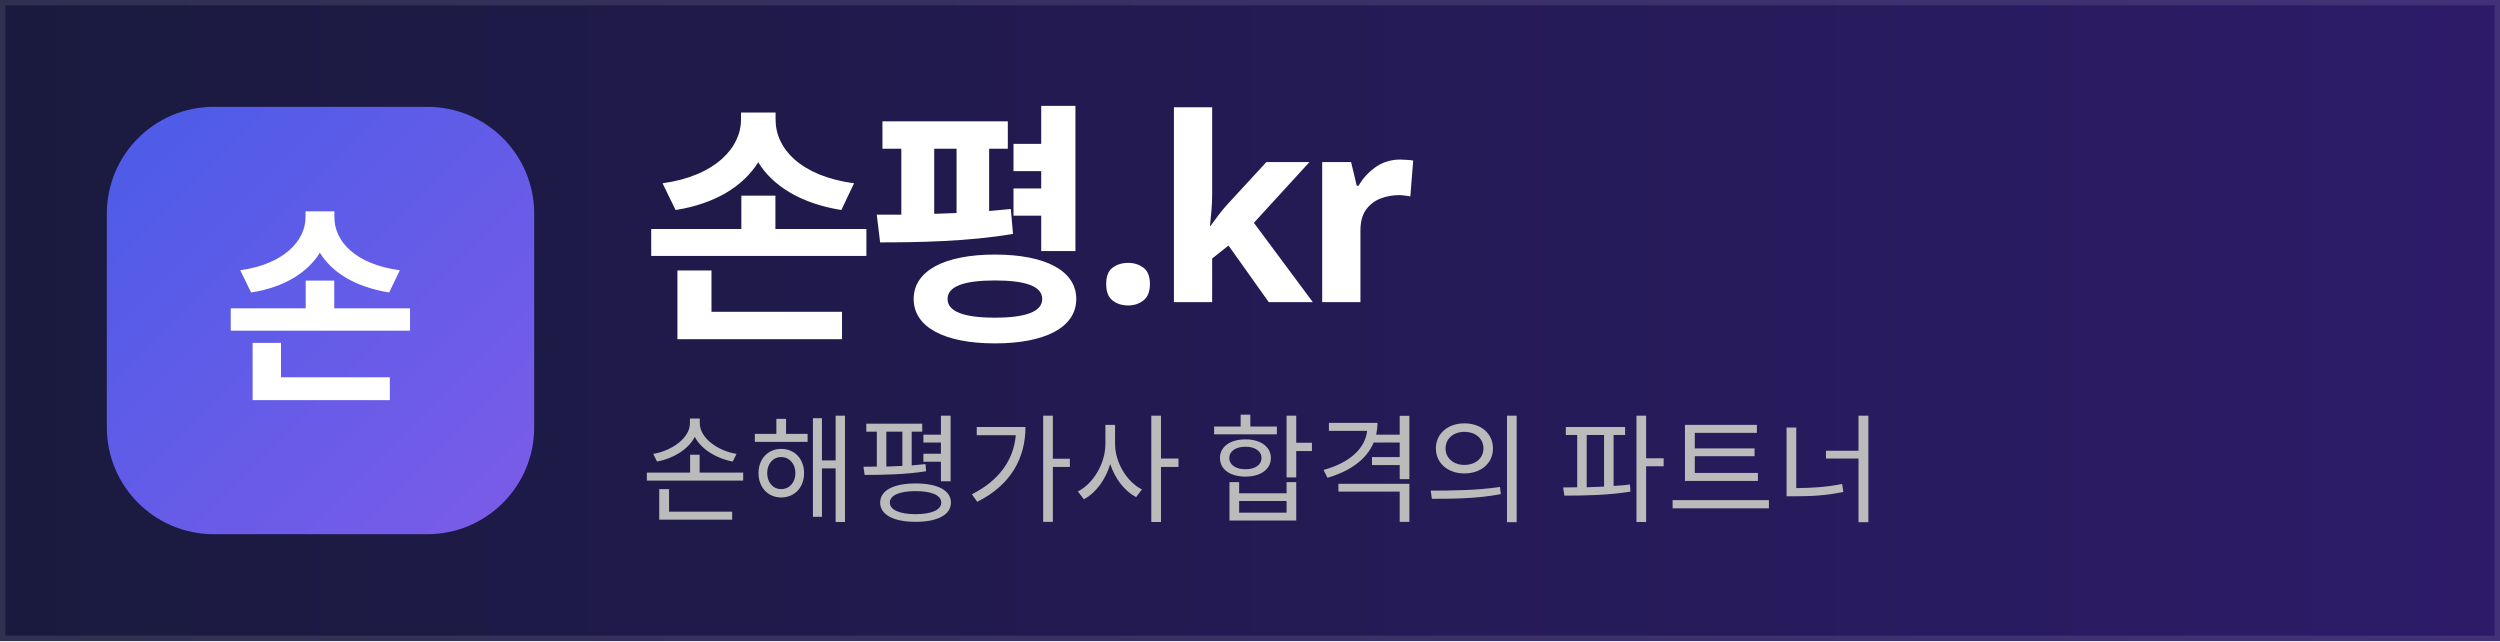
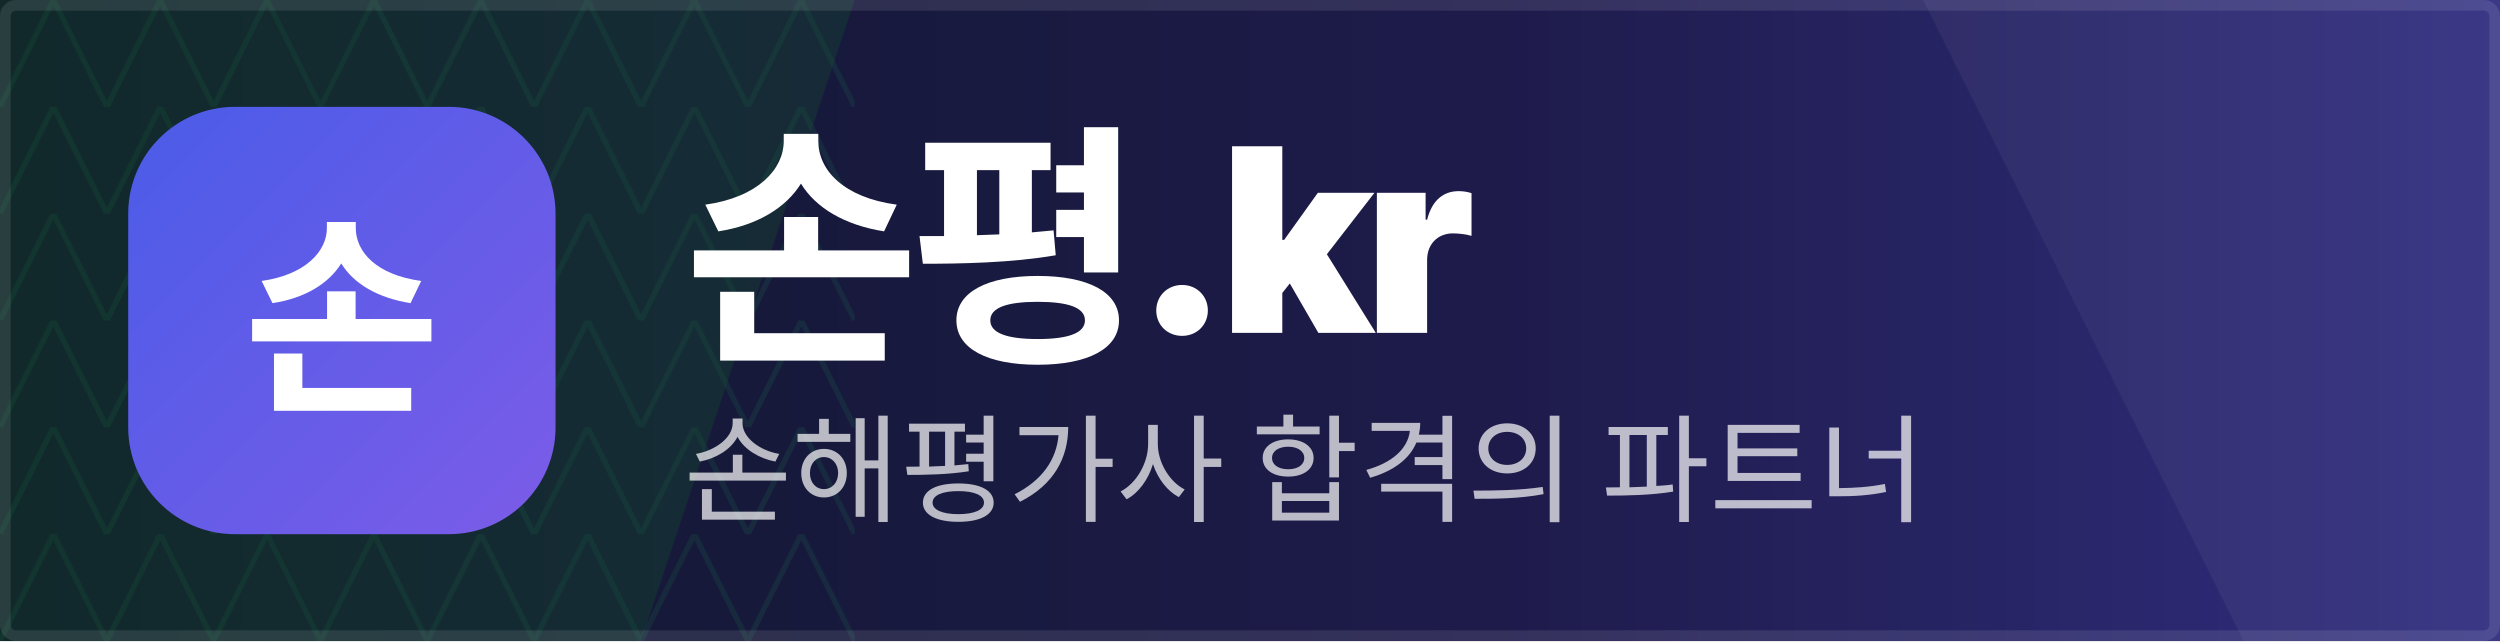
<svg xmlns="http://www.w3.org/2000/svg" width="234" height="60" viewBox="0 0 234 60">
  <defs>
-     <linearGradient id="bg" x1="0%" y1="0%" x2="100%" y2="0%">
-       <stop offset="0%" style="stop-color:#1a1a3e" />
-       <stop offset="100%" style="stop-color:#2d1b69" />
+     <linearGradient id="bgGrad" x1="0%" y1="0%" x2="100%" y2="0%">
+       <stop offset="0%" style="stop-color:#0f172a" />
+       <stop offset="60%" style="stop-color:#1e1b4b" />
+       <stop offset="100%" style="stop-color:#312e81" />
    </linearGradient>
-     <linearGradient id="iconGrad" x1="0%" y1="0%" x2="100%" y2="100%">
+     <linearGradient id="logoGrad" x1="0%" y1="0%" x2="100%" y2="100%">
      <stop offset="0%" style="stop-color:#4a5ce8" />
      <stop offset="100%" style="stop-color:#7c5ce8" />
    </linearGradient>
+     <pattern id="fieldPattern" x="0" y="0" width="10" height="10" patternUnits="userSpaceOnUse">
+       <path d="M 0 10 L 5 0 L 10 10" fill="none" stroke="#22c55e" stroke-width="0.5" opacity="0.1" />
+     </pattern>
  </defs>
-   <rect width="234" height="60" fill="url(#bg)" />
-   <rect x="10" y="10" width="40" height="40" rx="10" fill="url(#iconGrad)" />
-   <text x="30" y="36" text-anchor="middle" font-size="20" fill="white" font-weight="800" font-family="sans-serif">손</text>
-   <text x="60" y="30" font-size="24" fill="white" font-weight="900" font-family="sans-serif" letter-spacing="-1">손평.kr</text>
-   <text x="60" y="48" font-size="11" fill="#bbb" font-family="sans-serif">손해평가사 합격의 파트너</text>
-   <rect width="234" height="60" fill="none" stroke="rgba(255,255,255,0.1)" stroke-width="1" />
+   <rect width="234" height="60" fill="url(#bgGrad)" />
+   <rect width="80" height="60" fill="url(#fieldPattern)" />
+   <path d="M 0 0 L 80 0 L 60 60 L 0 60 Z" fill="#14532d" opacity="0.3" />
+   <rect x="12" y="10" width="40" height="40" rx="10" fill="url(#logoGrad)" />
+   <text x="32" y="37" text-anchor="middle" font-family="Pretendard, -apple-system, BlinkMacSystemFont, system-ui, sans-serif" font-size="20" fill="white" font-weight="700">손</text>
+   <text x="64" y="32" font-family="Pretendard, -apple-system, BlinkMacSystemFont, system-ui, sans-serif" font-size="24" fill="white" font-weight="900" letter-spacing="-1">손평.kr</text>
+   <text x="64" y="48" font-family="Pretendard, -apple-system, BlinkMacSystemFont, system-ui, sans-serif" font-size="11" fill="rgba(255,255,255,0.7)" font-weight="500">손해평가사 합격의 파트너</text>
+   <path d="M 234 0 L 180 0 L 210 60 L 234 60 Z" fill="white" opacity="0.05" />
+   <rect width="233" height="59" x="0.5" y="0.5" rx="1" fill="none" stroke="white" stroke-opacity="0.1" />
</svg>
